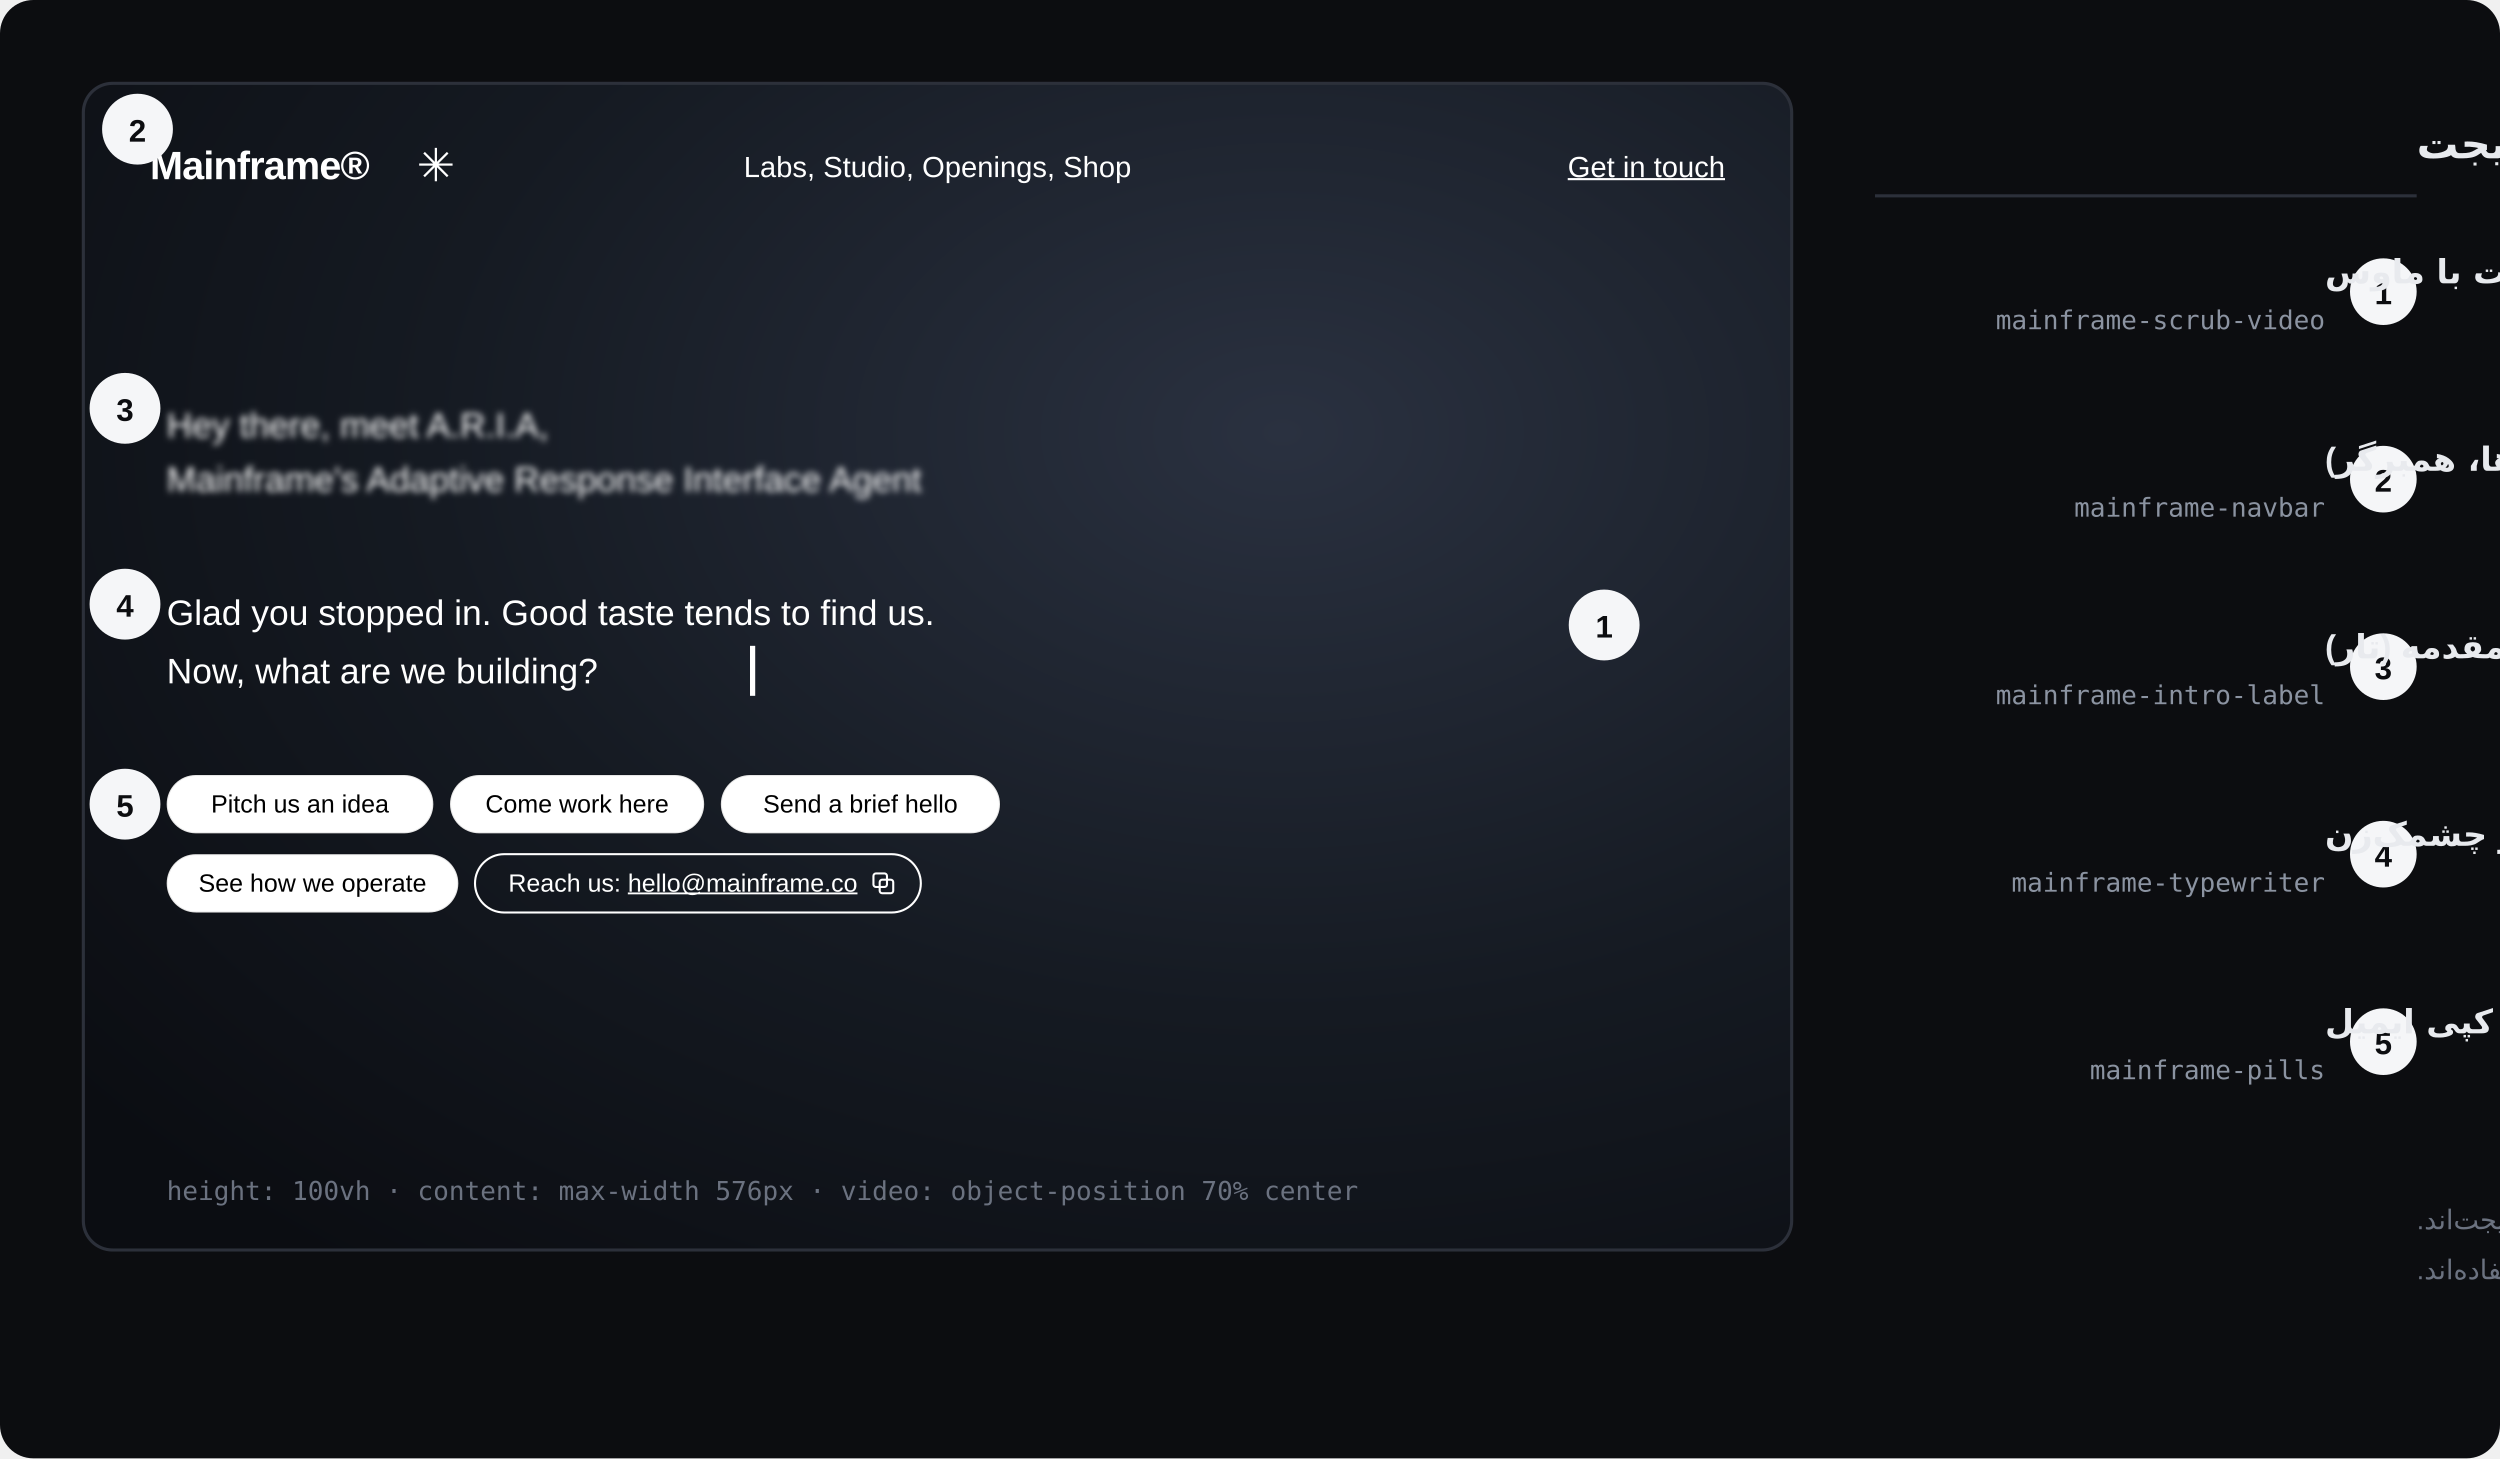
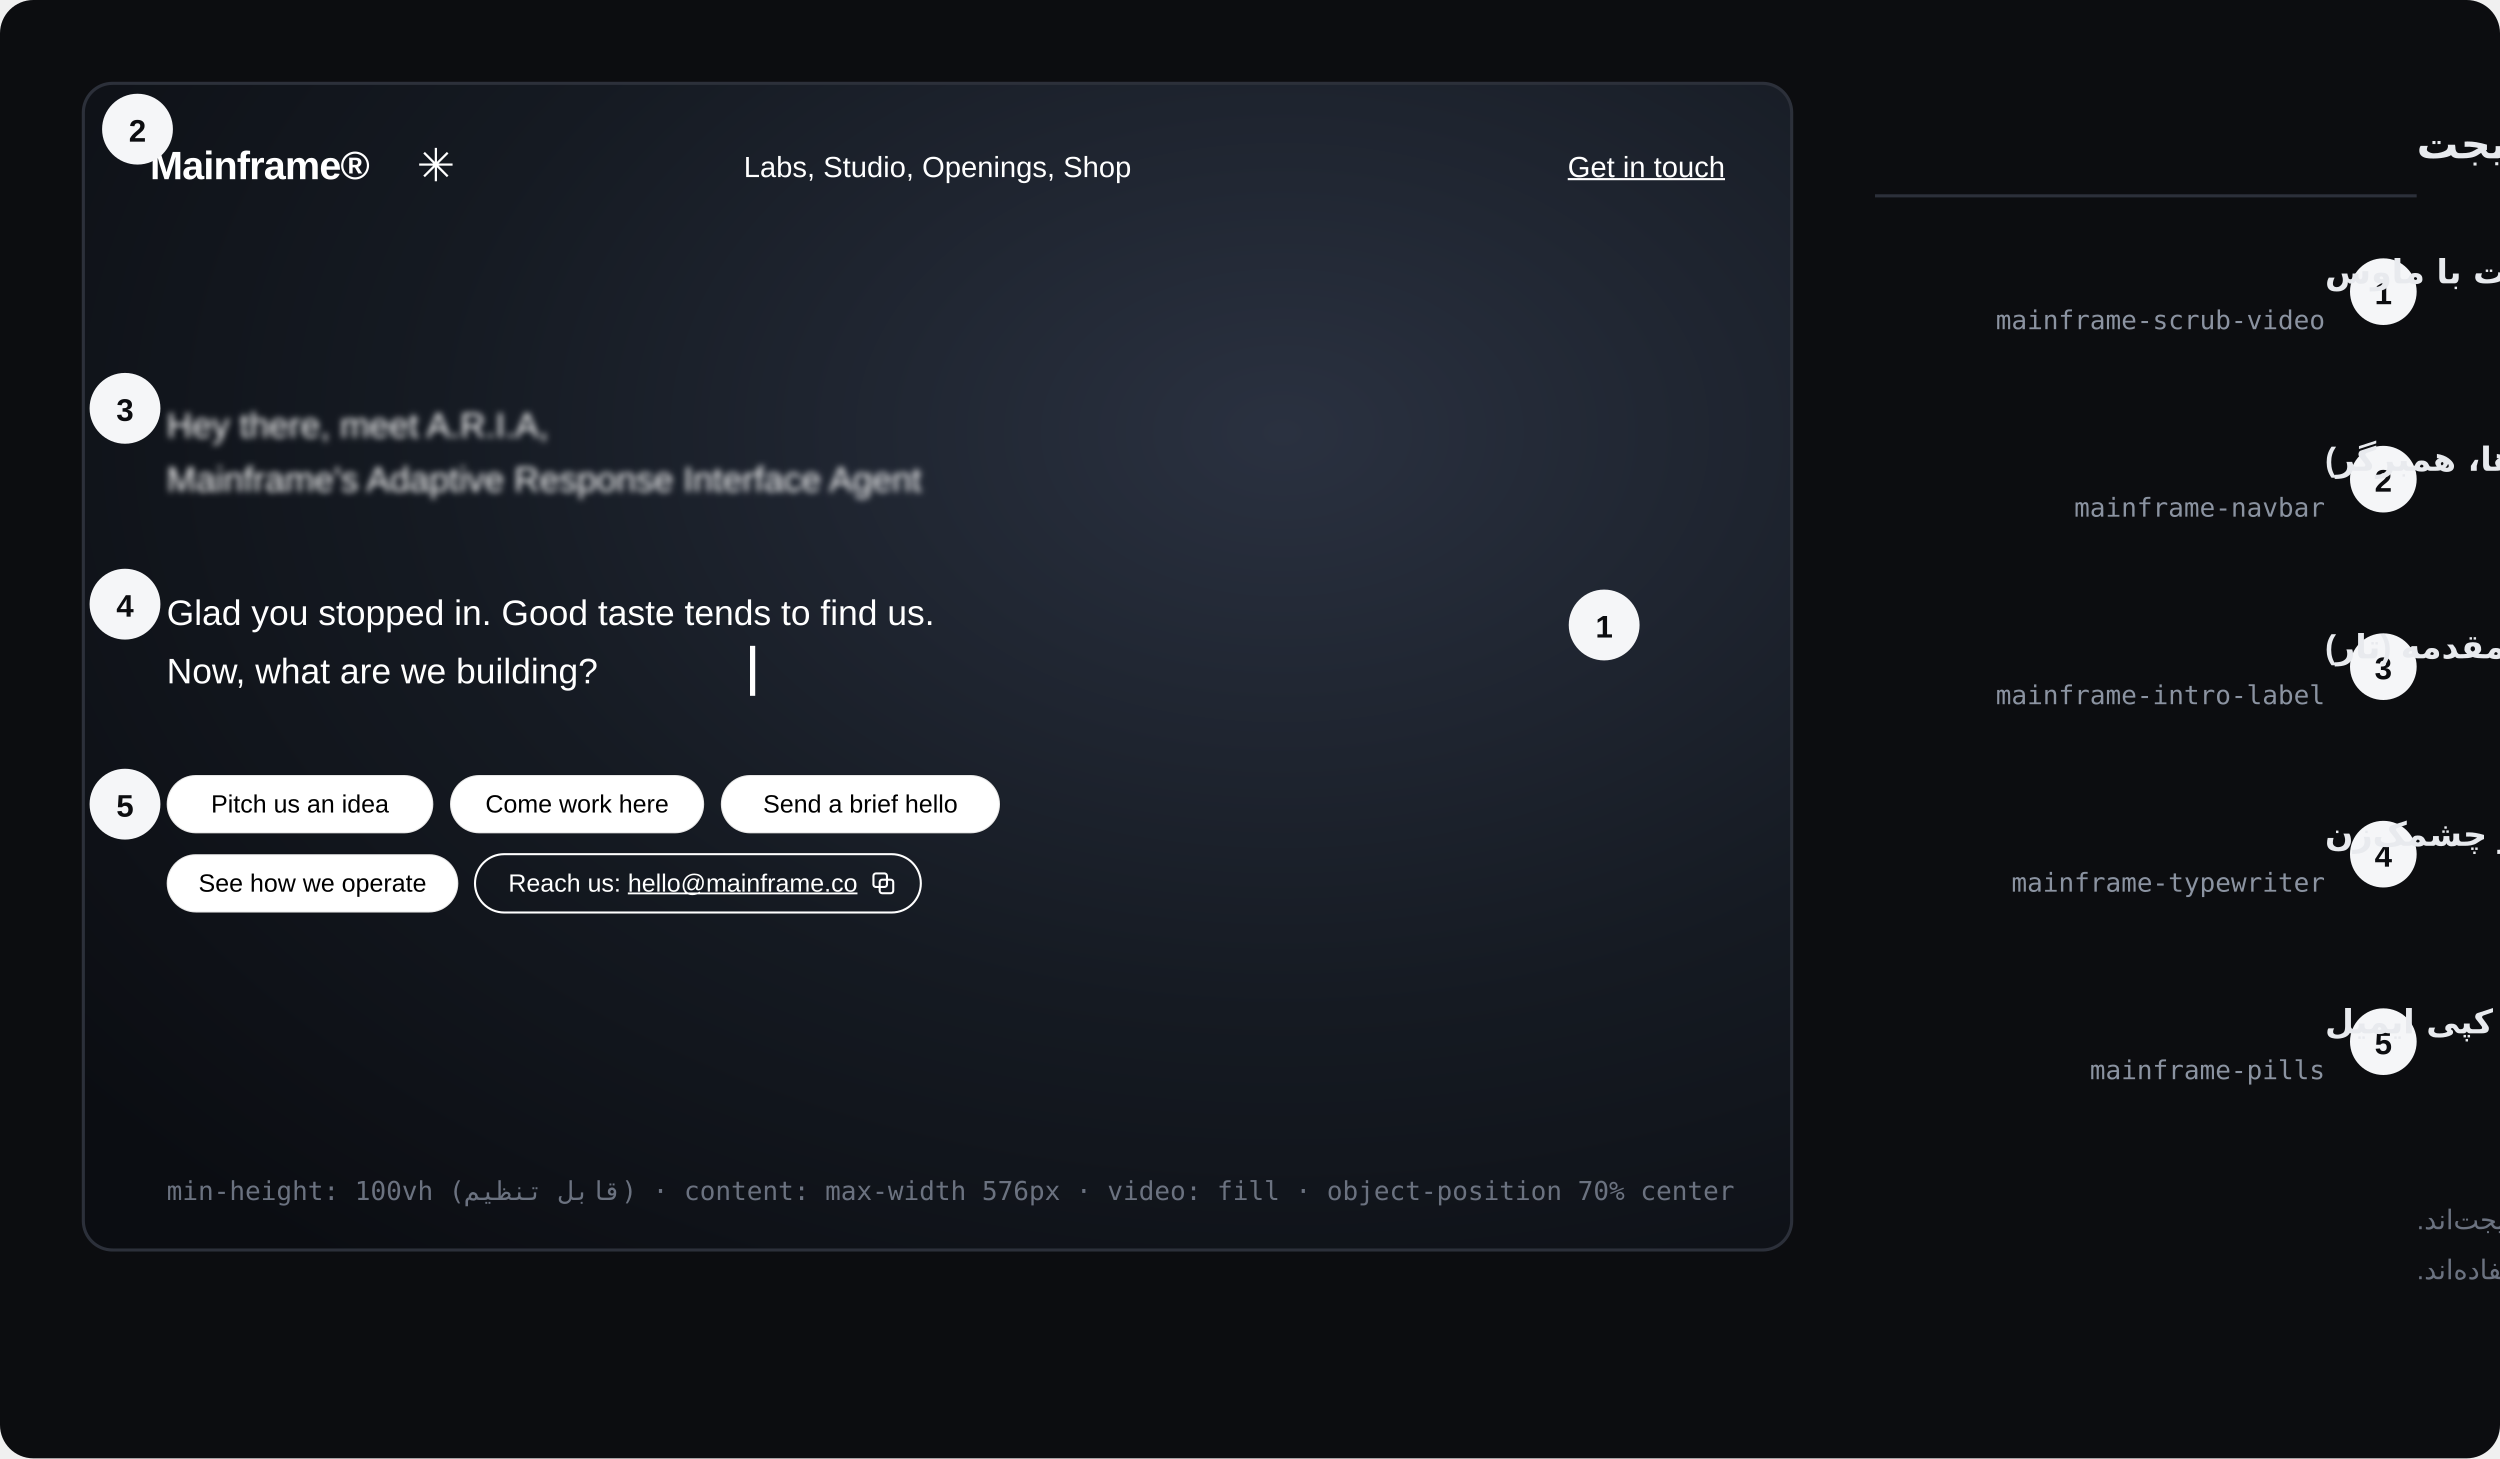
<svg xmlns="http://www.w3.org/2000/svg" width="1200" height="700" viewBox="0 0 1200 700" font-family="Tahoma, 'Segoe UI', Arial, sans-serif">
  <defs>
    <radialGradient id="glow" cx="0.7" cy="0.3" r="0.9">
      <stop offset="0" stop-color="#2a3140" />
      <stop offset="0.55" stop-color="#151a22" />
      <stop offset="1" stop-color="#0b0d12" />
    </radialGradient>
    <filter id="lblb" x="-10%" y="-40%" width="120%" height="180%">
      <feGaussianBlur stdDeviation="1.6" />
    </filter>
    <marker id="arwD" viewBox="0 0 10 10" refX="9" refY="5" markerWidth="6" markerHeight="6" orient="auto-start-reverse">
      <path d="M0 0 L10 5 L0 10 z" fill="#6b7280" />
    </marker>
  </defs>
  <style>
    .num { fill: #f5f6f8; }
    .numT { fill: #0c0d10; font-size: 15px; font-weight: bold; text-anchor: middle; }
    .call { stroke: #6b7280; stroke-width: 1.5; fill: none; stroke-dasharray: 4 4; }
    .lt { fill: #e8eaee; font-size: 16px; font-weight: bold; }
    .ls { fill: #8b93a1; font-size: 12.5px; font-family: ui-monospace, Menlo, Consolas, monospace; }
  </style>
  <rect width="1200" height="700" rx="16" fill="#0c0d10" />
  <rect x="40" y="40" width="820" height="560" rx="14" fill="url(#glow)" stroke="#2c303a" stroke-width="1.5" />
  <text x="72" y="86" font-size="19" font-weight="bold" fill="#ffffff" letter-spacing="-0.4">Mainframe®</text>
  <text x="200" y="87" font-size="22" fill="#ffffff">✳︎</text>
  <text x="450" y="85" font-size="14" fill="#ffffff" text-anchor="middle">Labs, Studio, Openings, Shop</text>
  <text x="828" y="85" font-size="14" fill="#ffffff" text-anchor="end" text-decoration="underline">Get in touch</text>
  <g filter="url(#lblb)" fill="#ffffff">
    <text x="80" y="210" font-size="17">Hey there, meet A.R.I.A,</text>
    <text x="80" y="236" font-size="17">Mainframe's Adaptive Response Interface Agent</text>
  </g>
  <text x="80" y="300" font-size="17" fill="#ffffff">Glad you stopped in. Good taste tends to find us.</text>
  <text x="80" y="328" font-size="17" fill="#ffffff">Now, what are we building?</text>
  <rect x="360" y="310" width="2.5" height="24" fill="#ffffff">
    <animate attributeName="opacity" values="1;1;0;0" keyTimes="0;0.5;0.5;1" dur="1s" repeatCount="indefinite" />
  </rect>
  <g font-size="12">
    <rect x="80" y="372" width="128" height="28" rx="14" fill="#ffffff" stroke="rgba(0,0,0,0.1)" />
    <text x="144" y="390" text-anchor="middle" fill="#000">Pitch us an idea</text>
    <rect x="216" y="372" width="122" height="28" rx="14" fill="#ffffff" stroke="rgba(0,0,0,0.1)" />
    <text x="277" y="390" text-anchor="middle" fill="#000">Come work here</text>
    <rect x="346" y="372" width="134" height="28" rx="14" fill="#ffffff" stroke="rgba(0,0,0,0.1)" />
    <text x="413" y="390" text-anchor="middle" fill="#000">Send a brief hello</text>
    <rect x="80" y="410" width="140" height="28" rx="14" fill="#ffffff" stroke="rgba(0,0,0,0.1)" />
    <text x="150" y="428" text-anchor="middle" fill="#000">See how we operate</text>
    <rect x="228" y="410" width="214" height="28" rx="14" fill="none" stroke="#ffffff" />
    <text x="244" y="428" fill="#ffffff">Reach us: <tspan text-decoration="underline">hello@mainframe.co</tspan>
    </text>
    <g transform="translate(418,418)" stroke="#ffffff" stroke-width="1" fill="none">
      <rect x="4.25" y="4.25" width="6.5" height="6.5" rx="1.2" />
      <rect x="1.25" y="1.25" width="6.5" height="6.5" rx="1.2" />
    </g>
  </g>
-   <text x="80" y="576" font-size="12.5" fill="#6b7280" font-family="ui-monospace, Menlo, Consolas, monospace">height: 100vh · content: max-width 576px · video: object-position 70% center</text>
+   <text x="80" y="576" font-size="12.5" fill="#6b7280" font-family="ui-monospace, Menlo, Consolas, monospace">min-height: 100vh (قابل تنظیم) · content: max-width 576px · video: fill · object-position 70% center</text>
  <circle class="num" cx="770" cy="300" r="17" />
  <text class="numT" x="770" y="306">1</text>
  <circle class="num" cx="66" cy="62" r="17" />
  <text class="numT" x="66" y="68">2</text>
  <circle class="num" cx="60" cy="196" r="17" />
  <text class="numT" x="60" y="202">3</text>
  <circle class="num" cx="60" cy="290" r="17" />
  <text class="numT" x="60" y="296">4</text>
  <circle class="num" cx="60" cy="386" r="17" />
  <text class="numT" x="60" y="392">5</text>
  <text x="1160" y="76" text-anchor="end" font-size="20" font-weight="bold" fill="#e8eaee" direction="rtl">نقشهٔ هیرو — کدام شماره، کدام ویجت</text>
  <line x1="900" y1="94" x2="1160" y2="94" stroke="#2c303a" stroke-width="1.5" />
  <circle class="num" cx="1144" cy="140" r="16" />
  <text class="numT" x="1144" y="146">1</text>
  <text class="lt" x="1116" y="136" text-anchor="end" direction="rtl">ویدیوی حرکت با ماوس</text>
  <text class="ls" x="1116" y="158" text-anchor="end">mainframe-scrub-video</text>
  <circle class="num" cx="1144" cy="230" r="16" />
  <text class="numT" x="1144" y="236">2</text>
  <text class="lt" x="1116" y="226" text-anchor="end" direction="rtl">نوار بالا (لوگو، لینک‌ها، همبرگر)</text>
  <text class="ls" x="1116" y="248" text-anchor="end">mainframe-navbar</text>
  <circle class="num" cx="1144" cy="320" r="16" />
  <text class="numT" x="1144" y="326">3</text>
  <text class="lt" x="1116" y="316" text-anchor="end" direction="rtl">برچسب مقدمه (تار)</text>
  <text class="ls" x="1116" y="338" text-anchor="end">mainframe-intro-label</text>
  <circle class="num" cx="1144" cy="410" r="16" />
  <text class="numT" x="1144" y="416">4</text>
  <text class="lt" x="1116" y="406" text-anchor="end" direction="rtl">تایپ‌نویسر با بصر چشمک‌زن</text>
  <text class="ls" x="1116" y="428" text-anchor="end">mainframe-typewriter</text>
  <circle class="num" cx="1144" cy="500" r="16" />
  <text class="numT" x="1144" y="506">5</text>
  <text class="lt" x="1116" y="496" text-anchor="end" direction="rtl">دکمه‌های قرصی + کپی ایمیل</text>
  <text class="ls" x="1116" y="518" text-anchor="end">mainframe-pills</text>
  <text x="1160" y="590" text-anchor="end" font-size="13" fill="#6b7280" direction="rtl">هر پنج بخش قابل ویرایش در پنل تنظیمات ویجت‌اند.</text>
  <text x="1160" y="614" text-anchor="end" font-size="13" fill="#6b7280" direction="rtl">در قالب آماده از قبل چیده شده‌اند؛ در صفحهٔ دیگر هم قابل استفاده‌اند.</text>
</svg>
